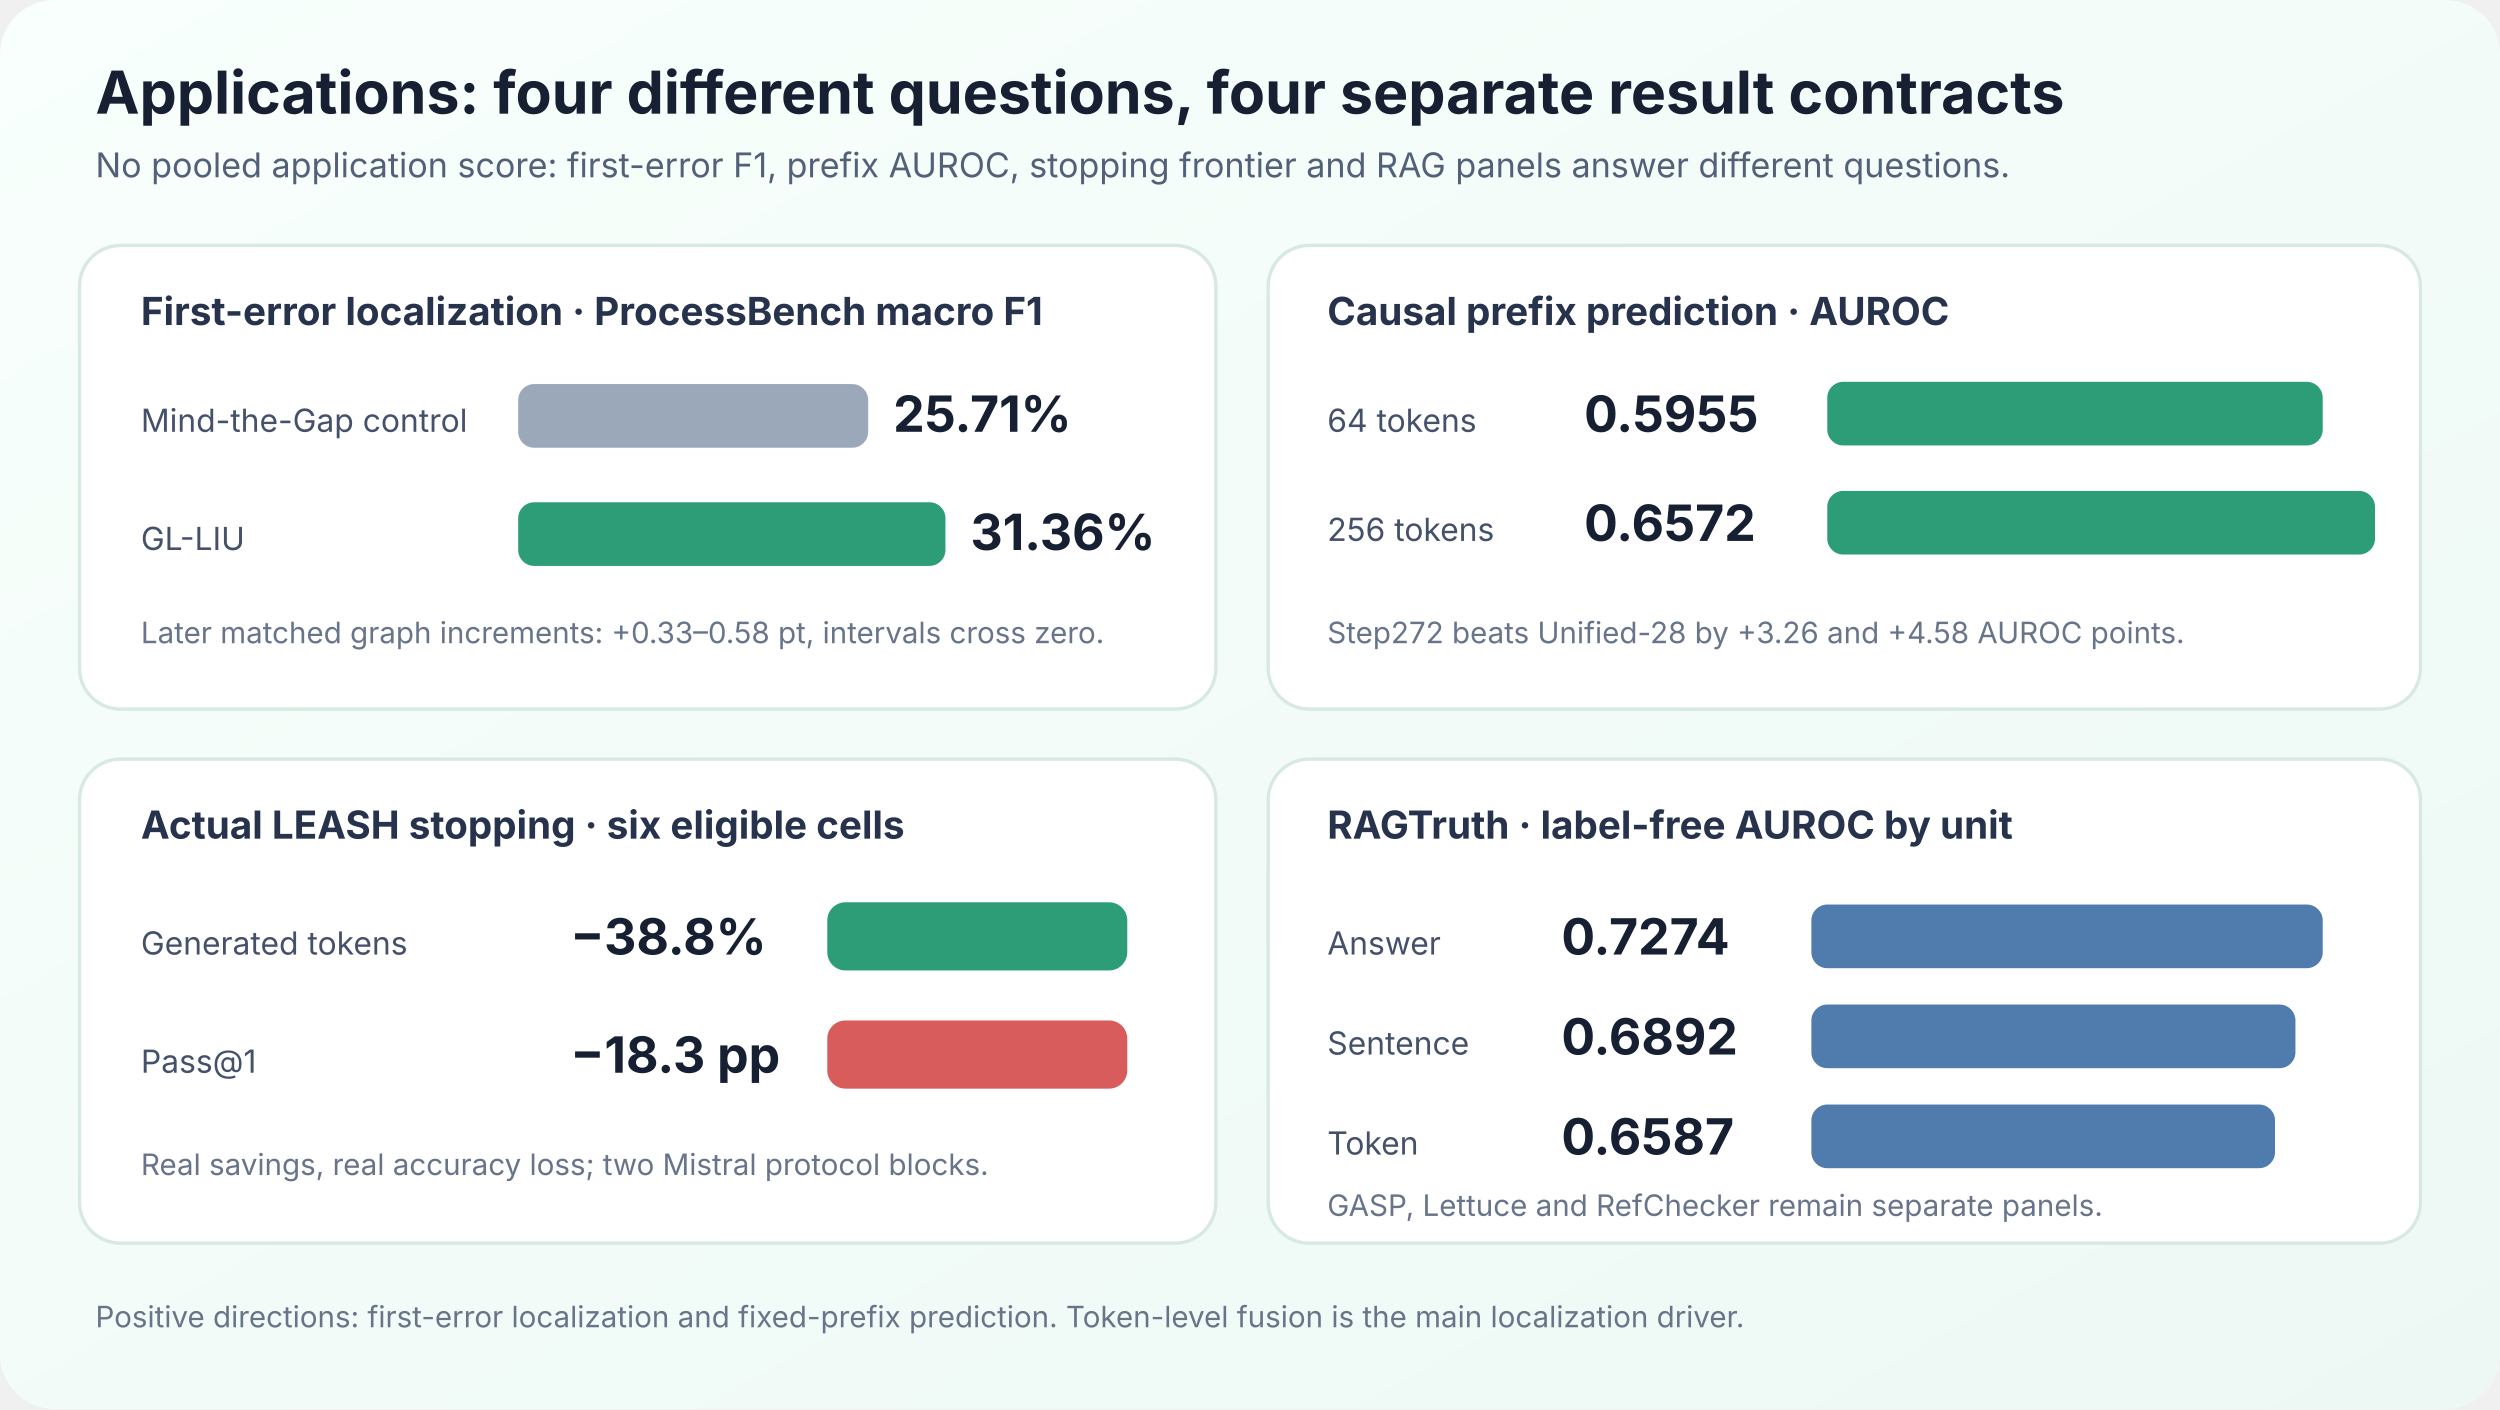
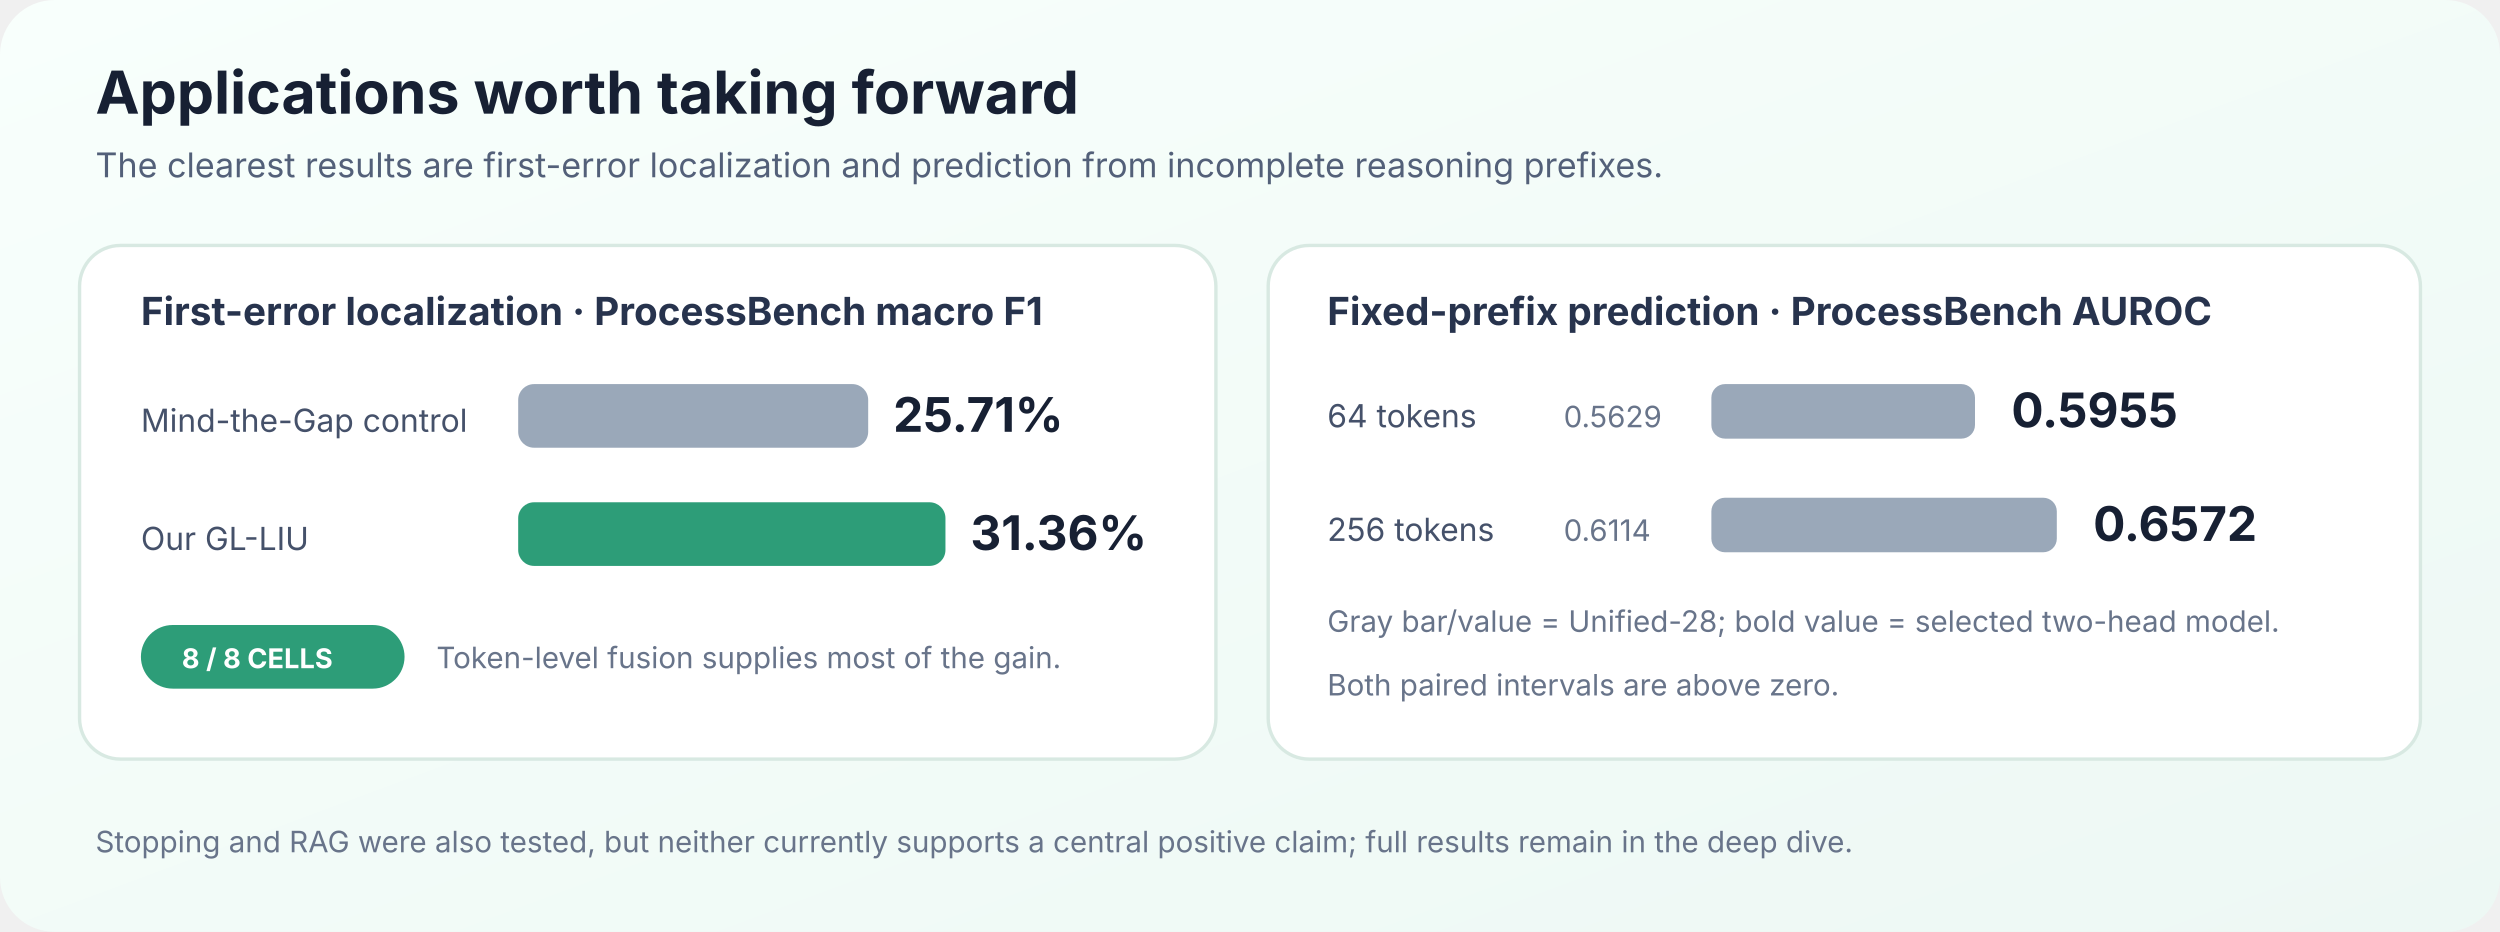
- <svg xmlns="http://www.w3.org/2000/svg" width="1100" height="620" viewBox="0 0 1100 620" role="img" aria-labelledby="title desc">
+ <svg xmlns="http://www.w3.org/2000/svg" width="1100" height="410" viewBox="0 0 1100 410" role="img" aria-labelledby="title desc">
  <defs>
    <linearGradient id="bg" x1="0" y1="0" x2="1" y2="1">
      <stop offset="0" stop-color="#f8fffc" />
      <stop offset="1" stop-color="#edf8f4" />
    </linearGradient>
-     <style>.title{font:700 26px -apple-system,BlinkMacSystemFont,'Segoe UI',sans-serif;fill:#172033}.sub{font:15px -apple-system,BlinkMacSystemFont,'Segoe UI',sans-serif;fill:#536079}.panel{fill:#fff;stroke:#d8e9e2;stroke-width:1.5}.h{font:700 17px -apple-system,BlinkMacSystemFont,'Segoe UI',sans-serif;fill:#27334d}.label{font:14px -apple-system,BlinkMacSystemFont,'Segoe UI',sans-serif;fill:#45516a}.value{font:700 22px -apple-system,BlinkMacSystemFont,'Segoe UI',sans-serif;fill:#172033}.note{font:13px -apple-system,BlinkMacSystemFont,'Segoe UI',sans-serif;fill:#68748a}.good{fill:#2d9d78}.base{fill:#9aa8b9}.warn{fill:#e19a35}.bad{fill:#d85c5c}.blue{fill:#4f7cac}.tag{font:700 12px -apple-system,BlinkMacSystemFont,'Segoe UI',sans-serif;fill:#fff}</style>
+     <style>.title{font:700 26px -apple-system,BlinkMacSystemFont,'Segoe UI',sans-serif;fill:#172033}.sub{font:15px -apple-system,BlinkMacSystemFont,'Segoe UI',sans-serif;fill:#536079}.panel{fill:#fff;stroke:#d8e9e2;stroke-width:1.5}.h{font:700 17px -apple-system,BlinkMacSystemFont,'Segoe UI',sans-serif;fill:#27334d}.label{font:14px -apple-system,BlinkMacSystemFont,'Segoe UI',sans-serif;fill:#45516a}.value{font:700 21px -apple-system,BlinkMacSystemFont,'Segoe UI',sans-serif;fill:#172033}.note{font:13px -apple-system,BlinkMacSystemFont,'Segoe UI',sans-serif;fill:#68748a}.good{fill:#2d9d78}.base{fill:#9aa8b9}.tag{font:700 12px -apple-system,BlinkMacSystemFont,'Segoe UI',sans-serif;fill:#fff}</style>
  </defs>
-   <rect width="1100" height="620" rx="24" fill="url(#bg)" />
-   <text x="42" y="50" class="title">Applications: four different questions, four separate result contracts</text>
-   <text x="42" y="78" class="sub">No pooled application score: first-error F1, prefix AUROC, stopping frontier and RAG panels answer different questions.</text>
-   <rect x="35" y="108" width="500" height="204" rx="18" class="panel" />
+   <rect width="1100" height="410" rx="24" fill="url(#bg)" />
+   <text x="42" y="50" class="title">Applications worth taking forward</text>
+   <text x="42" y="78" class="sub">The clearest results are first-error localization and prediction from incomplete reasoning prefixes.</text>
+   <rect x="35" y="108" width="500" height="226" rx="18" class="panel" />
  <text x="62" y="143" class="h">First-error localization · ProcessBench macro F1</text>
  <text x="62" y="190" class="label">Mind-the-Gap control</text>
  <rect x="228" y="169" width="154" height="28" rx="7" class="base" />
  <text x="393" y="190" class="value">25.71%</text>
-   <text x="62" y="242" class="label">GL-LIU</text>
+   <text x="62" y="242" class="label">Our GL-LIU</text>
  <rect x="228" y="221" width="188" height="28" rx="7" class="good" />
  <text x="427" y="242" class="value">31.36%</text>
-   <text x="62" y="283" class="note">Later matched graph increments: +0.33–0.58 pt, intervals cross zero.</text>
-   <rect x="558" y="108" width="507" height="204" rx="18" class="panel" />
-   <text x="584" y="143" class="h">Causal prefix prediction · AUROC</text>
-   <text x="584" y="190" class="label">64 tokens</text>
-   <text x="697" y="190" class="value">0.5955</text>
-   <rect x="804" y="168" width="218" height="28" rx="7" class="good" />
+   <rect x="62" y="275" width="116" height="28" rx="14" class="good" />
+   <text x="80" y="294" class="tag">8 / 8 CELLS</text>
+   <text x="192" y="294" class="note">Token-level fusion supplies most of the gain.</text>
+   <rect x="558" y="108" width="507" height="226" rx="18" class="panel" />
+   <text x="584" y="143" class="h">Fixed-prefix prediction · ProcessBench AUROC</text>
+   <text x="584" y="188" class="label">64 tokens</text>
+   <text x="688" y="188" class="note">0.5629</text>
+   <rect x="753" y="169" width="116" height="24" rx="6" class="base" />
+   <text x="885" y="188" class="value">0.5955</text>
  <text x="584" y="238" class="label">256 tokens</text>
-   <text x="697" y="238" class="value">0.6572</text>
-   <rect x="804" y="216" width="241" height="28" rx="7" class="good" />
-   <text x="584" y="283" class="note">Step272 beats Unified-28 by +3.26 and +4.58 AUROC points.</text>
-   <rect x="35" y="334" width="500" height="213" rx="18" class="panel" />
-   <text x="62" y="369" class="h">Actual LEASH stopping · six eligible cells</text>
-   <text x="62" y="420" class="label">Generated tokens</text>
-   <text x="251" y="420" class="value">−38.8%</text>
-   <rect x="364" y="397" width="132" height="30" rx="8" class="good" />
-   <text x="62" y="472" class="label">Pass@1</text>
-   <text x="251" y="472" class="value">−18.3 pp</text>
-   <rect x="364" y="449" width="132" height="30" rx="8" class="bad" />
-   <text x="62" y="517" class="note">Real savings, real accuracy loss; two Mistral protocol blocks.</text>
-   <rect x="558" y="334" width="507" height="213" rx="18" class="panel" />
-   <text x="584" y="369" class="h">RAGTruth · label-free AUROC by unit</text>
-   <text x="584" y="420" class="label">Answer</text>
-   <text x="687" y="420" class="value">0.7274</text>
-   <rect x="797" y="398" width="225" height="28" rx="7" class="blue" />
-   <text x="584" y="464" class="label">Sentence</text>
-   <text x="687" y="464" class="value">0.6892</text>
-   <rect x="797" y="442" width="213" height="28" rx="7" class="blue" />
-   <text x="584" y="508" class="label">Token</text>
-   <text x="687" y="508" class="value">0.6587</text>
-   <rect x="797" y="486" width="204" height="28" rx="7" class="blue" />
-   <text x="584" y="535" class="note">GASP, Lettuce and RefChecker remain separate panels.</text>
-   <text x="42" y="584" class="note">Positive directions: first-error localization and fixed-prefix prediction. Token-level fusion is the main localization driver.</text>
+   <text x="688" y="238" class="note">0.6114</text>
+   <rect x="753" y="219" width="152" height="24" rx="6" class="base" />
+   <text x="921" y="238" class="value">0.6572</text>
+   <text x="584" y="278" class="note">Gray bar/value = Unified-28; bold value = selected two-head model.</text>
+   <text x="584" y="306" class="note">Both paired intervals are above zero.</text>
+   <text x="42" y="375" class="note">Stopping and RAG were also tested, but neither currently supports a central positive claim; full results remain in the deep dive.</text>
</svg>
